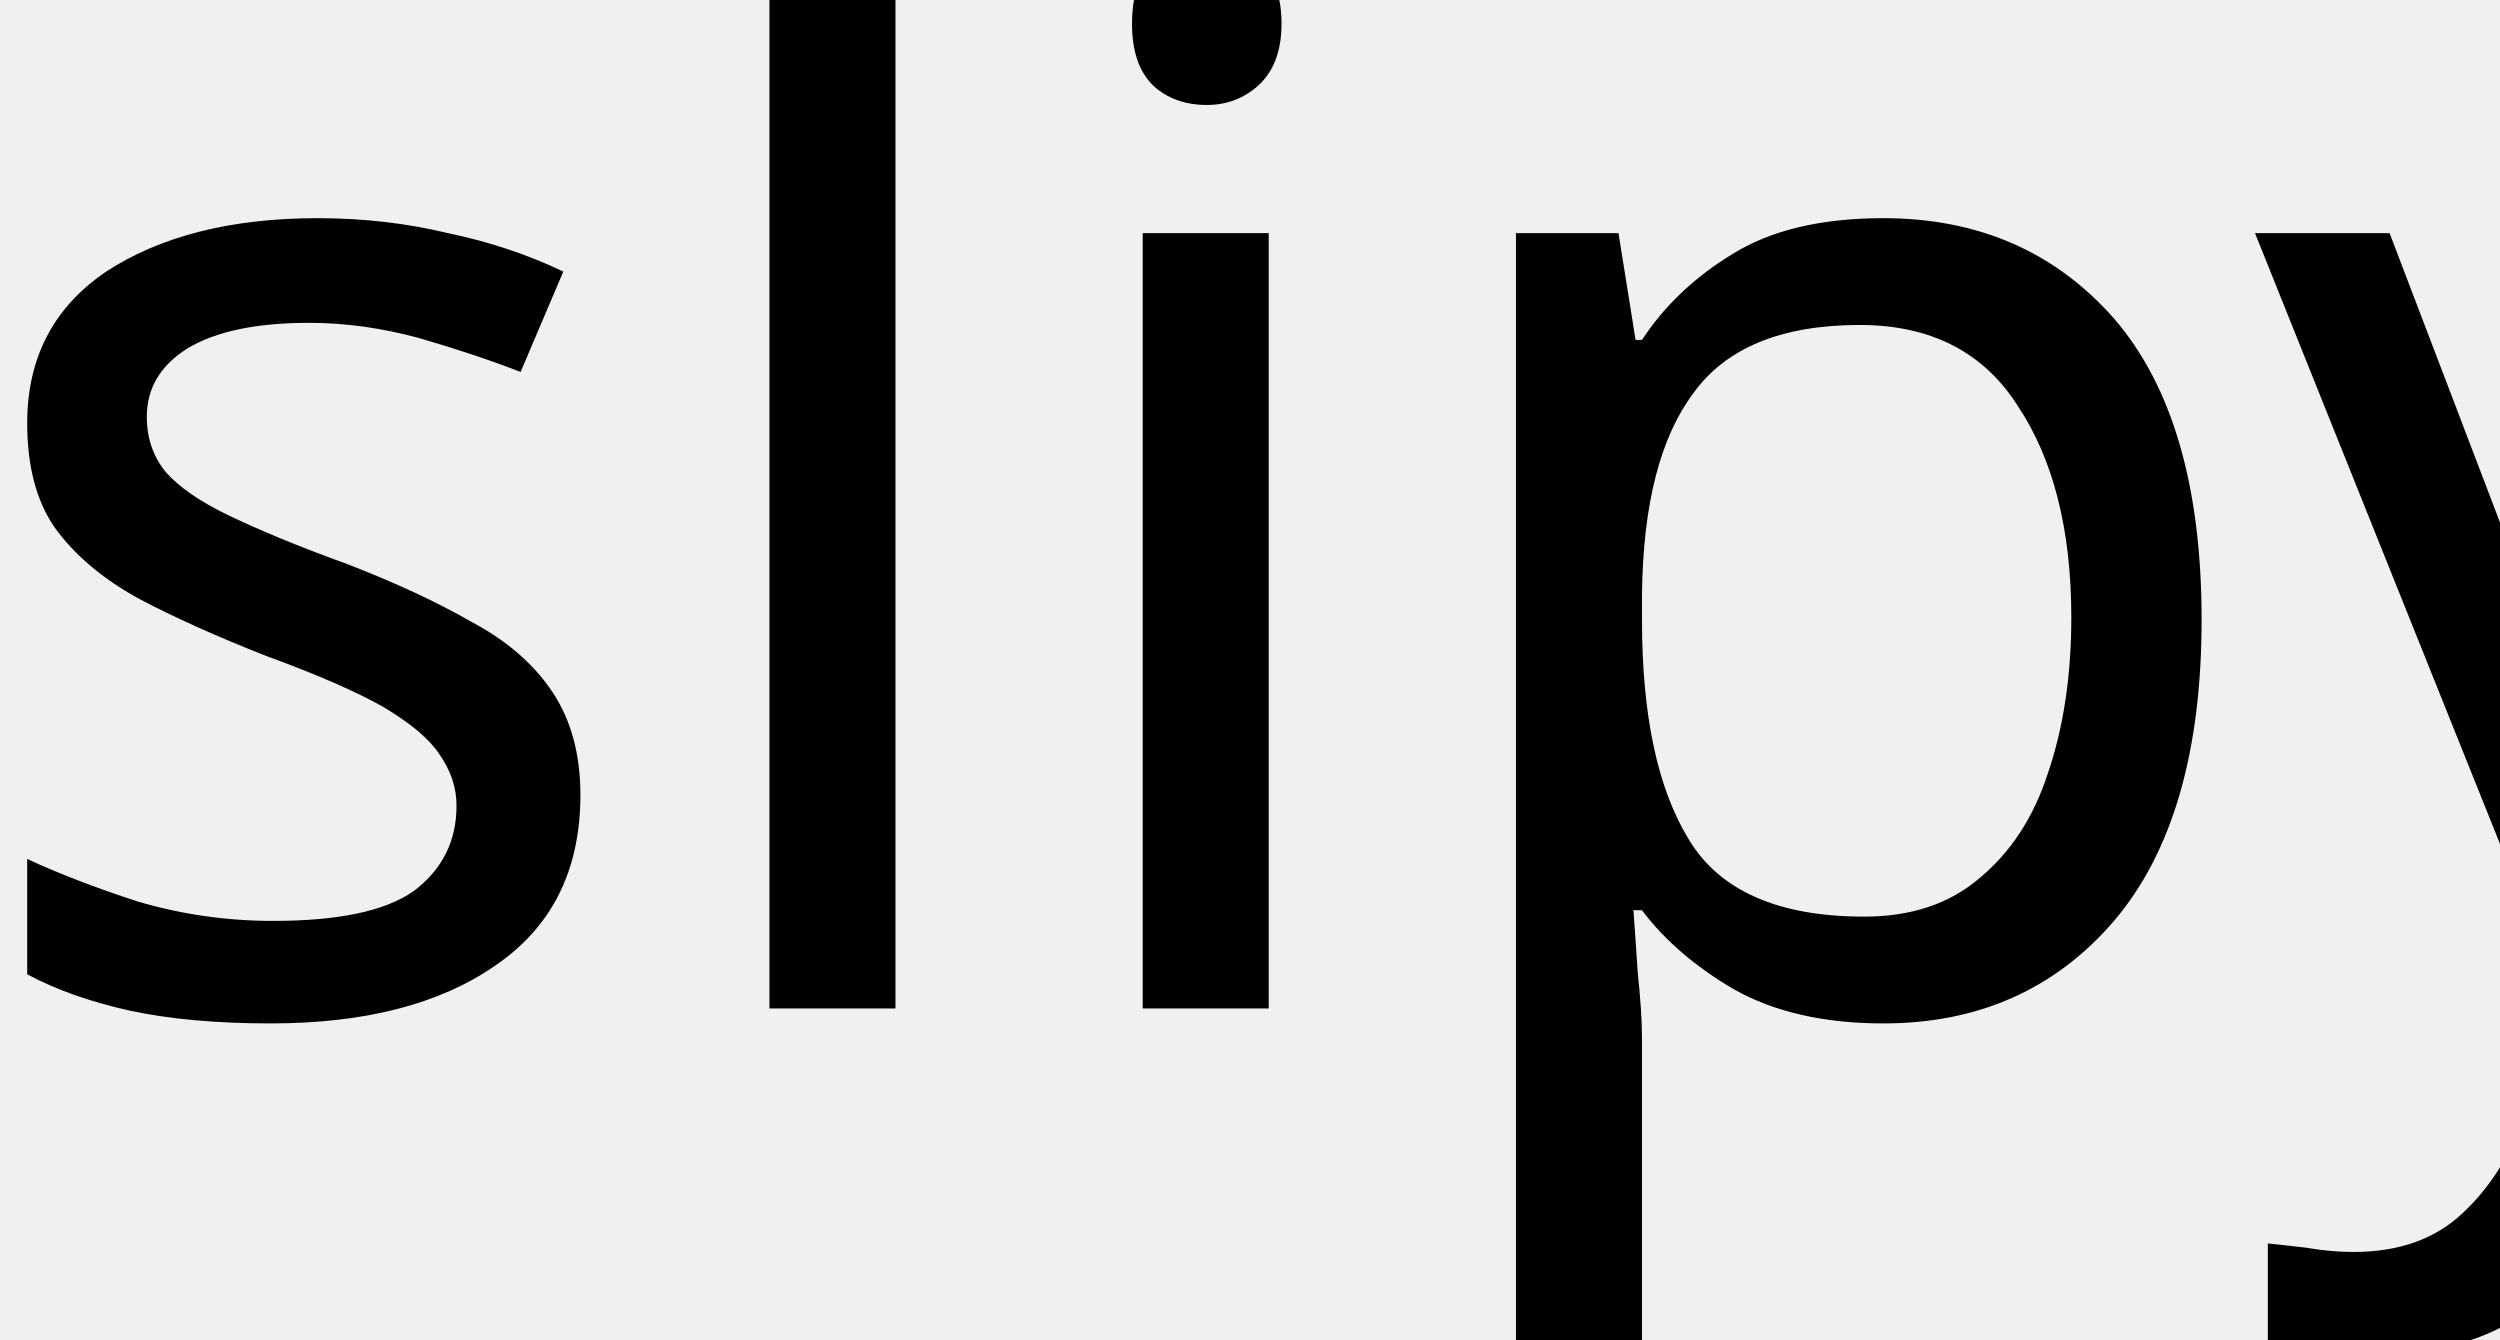
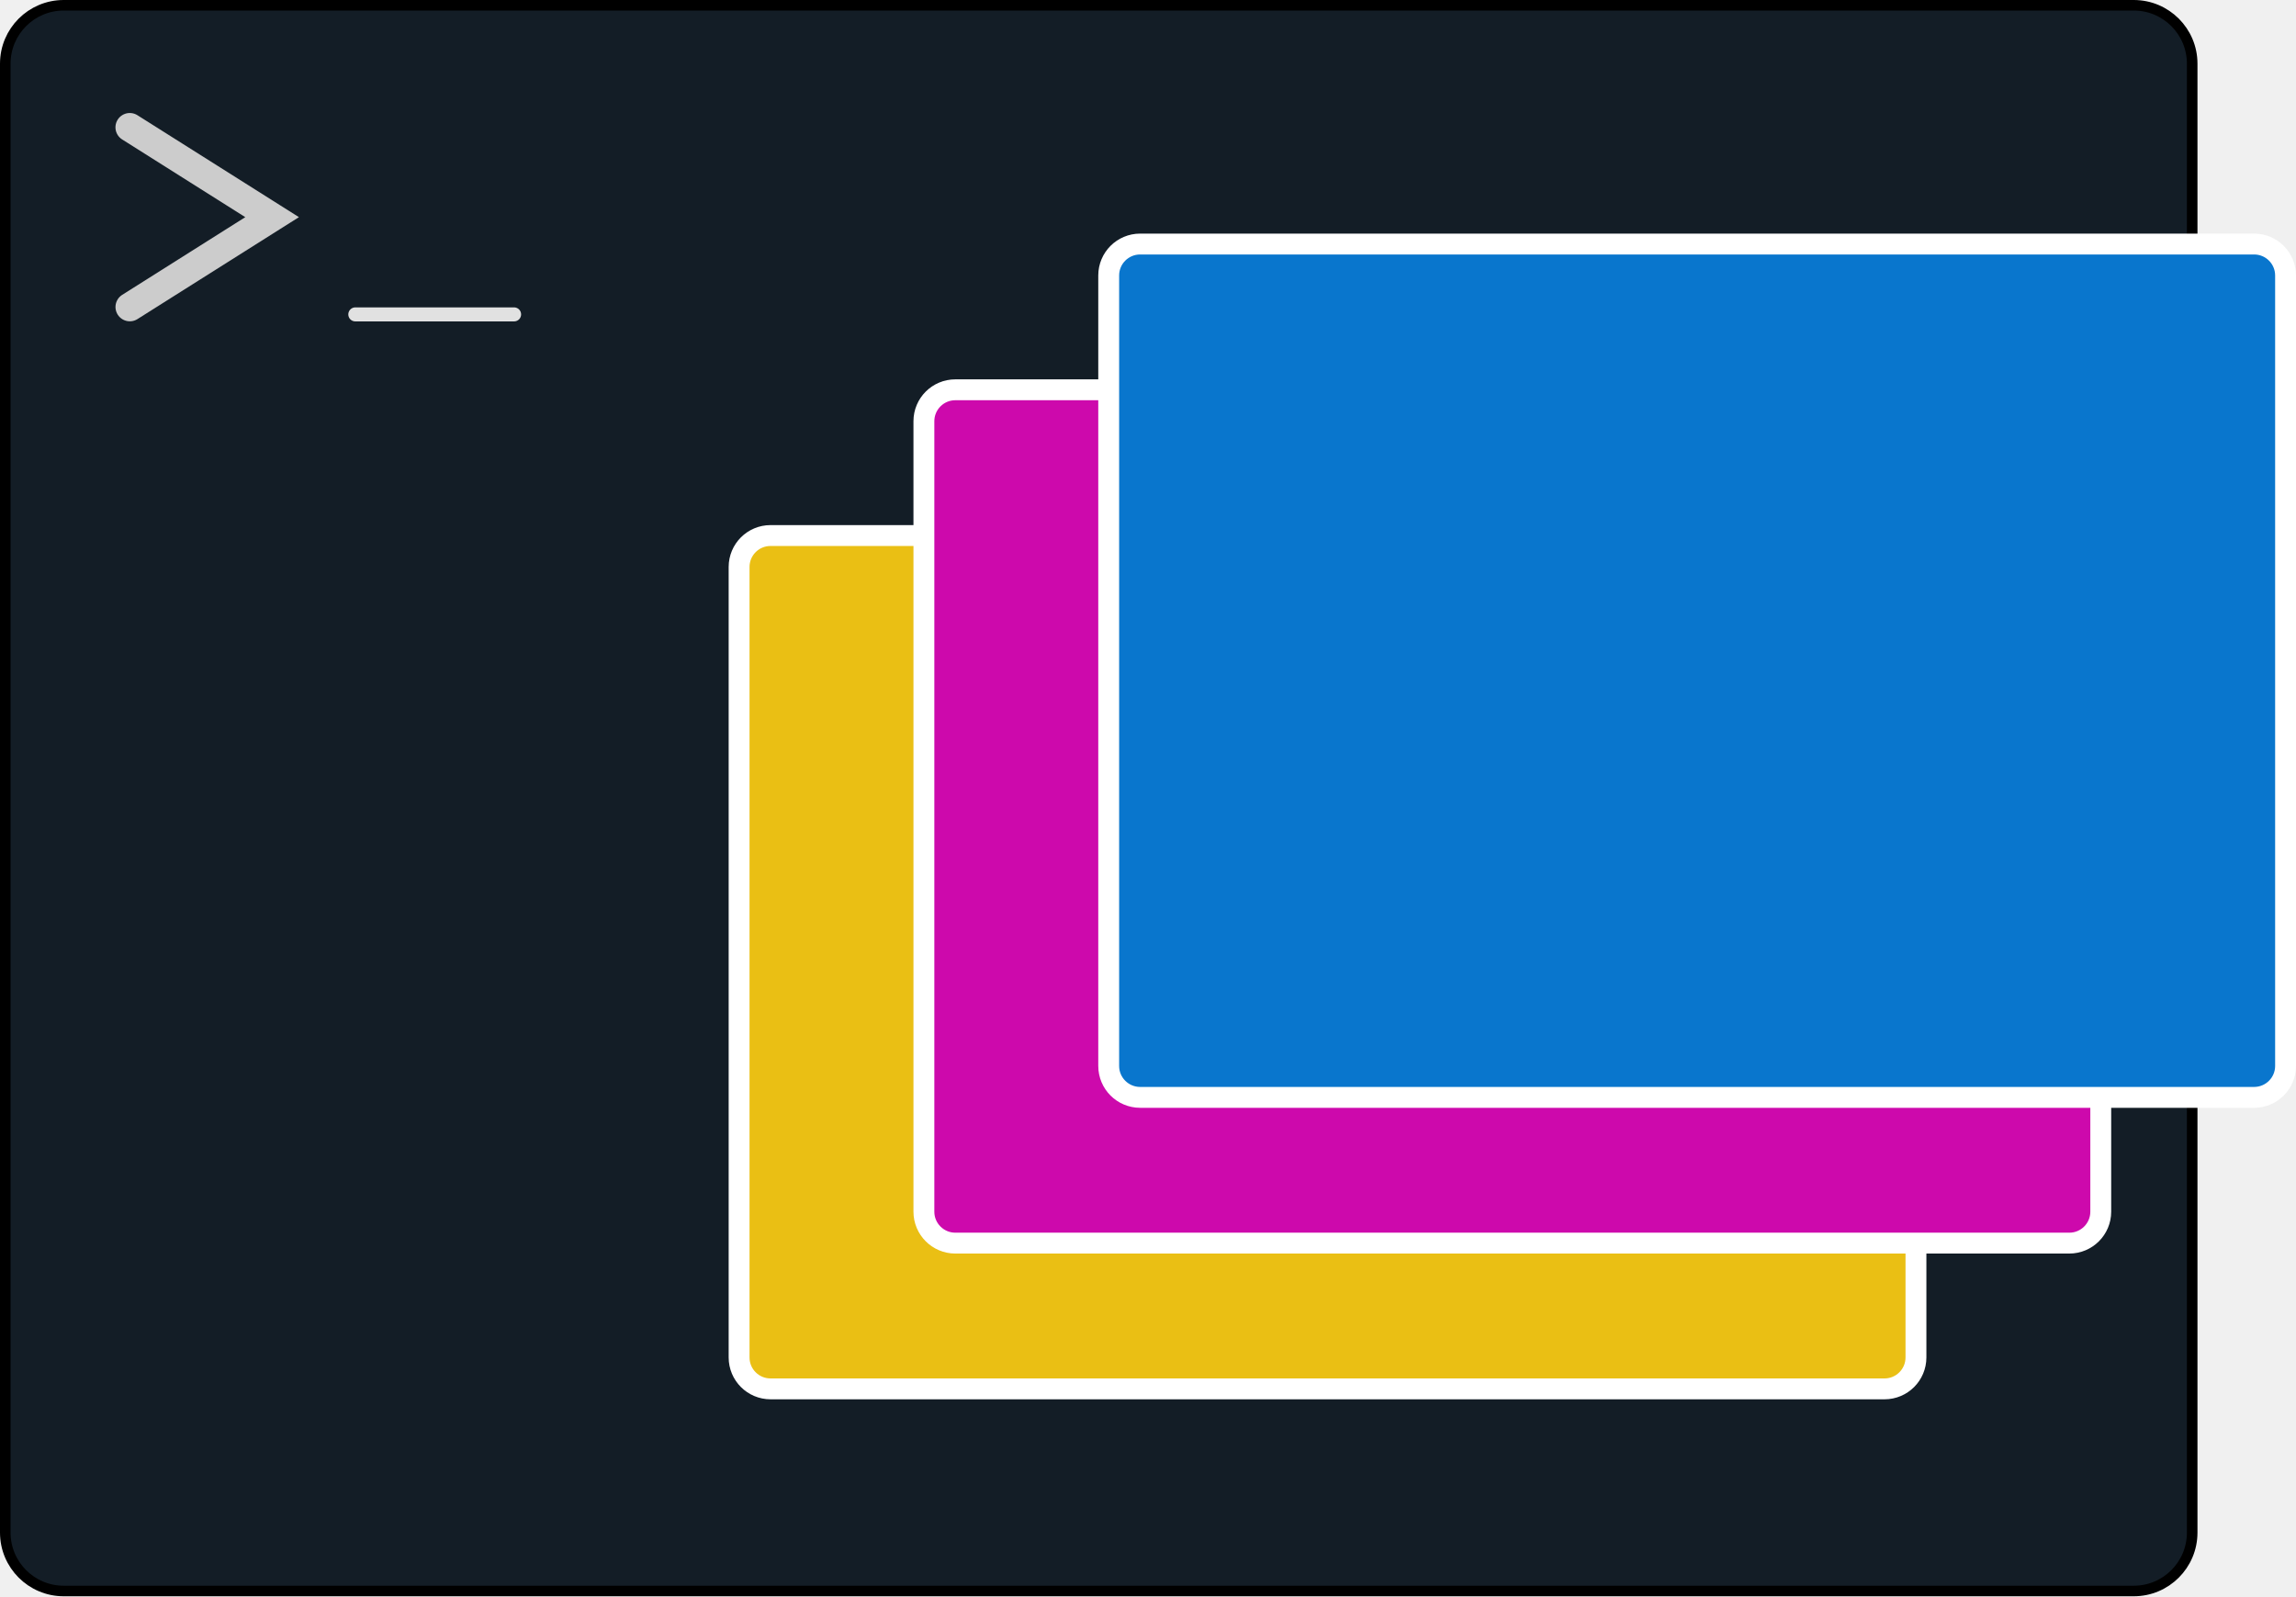
- <svg xmlns="http://www.w3.org/2000/svg" width="18.288mm" height="9.8mm" viewBox="0 0 18.288 9.8" version="1.1" id="svg8">
+ <svg xmlns="http://www.w3.org/2000/svg" width="566.576mm" height="393.929mm" viewBox="0 0 566.576 393.929" version="1.1" id="svg8">
  <defs id="defs2" />
-   <g id="layer1" transform="translate(-81.04716,-114.4314)">
-     <text xml:space="preserve" style="font-style:normal;font-variant:normal;font-weight:normal;font-stretch:normal;font-size:10.583px;line-height:1.25;font-family:Flux;-inkscape-font-specification:Flux;letter-spacing:0px;word-spacing:0px;fill:#000000;fill-opacity:1;stroke:none;stroke-width:0.265" x="80.698" y="121.808" id="text817">
-       <tspan id="tspan815" x="80.698" y="121.808" style="stroke-width:0.265">slipy</tspan>
-     </text>
+   <g id="layer1" transform="translate(115.3329,224.5152)">
+     <rect style="fill:#131d26;fill-opacity:1;stroke:#000000;stroke-width:2.606;stroke-miterlimit:4;stroke-dasharray:none;stroke-dashoffset:0;stroke-opacity:1" id="rect815" width="539.656" height="391.323" x="-114.03" y="-223.212" ry="14.412" />
+     <g id="g874" transform="matrix(7.496548,0,0,7.496548,-496.973,-457.0088)">
+       <path id="path868" d="m 55.181,35.205 4.685,2.957 -4.684,2.957" style="fill:none;stroke:#cccccc;stroke-width:0.943;stroke-linecap:round;stroke-linejoin:miter;stroke-miterlimit:4;stroke-dasharray:none;stroke-opacity:1" />
+       <path id="path870" d="M 67.831,41.363 H 62.605" style="fill:none;stroke:#e1e1e1;stroke-width:0.462;stroke-linecap:round;stroke-linejoin:miter;stroke-miterlimit:4;stroke-dasharray:none;stroke-opacity:1" />
+     </g>
+     <rect style="fill:#eabf14;fill-opacity:1;stroke:#ffffff;stroke-width:5.15;stroke-miterlimit:4;stroke-dasharray:none;stroke-dashoffset:0;stroke-opacity:1" id="rect815-9" width="290.41" height="210.586" x="67.051" y="-92.354" ry="7.756" />
+     <rect style="fill:#cd09ac;fill-opacity:1;stroke:#ffffff;stroke-width:5.15;stroke-miterlimit:4;stroke-dasharray:none;stroke-dashoffset:0;stroke-opacity:1" id="rect815-9-2" width="290.41" height="210.586" x="112.654" y="-128.322" ry="7.756" />
+     <rect style="fill:#0976cd;fill-opacity:1;stroke:#ffffff;stroke-width:5.15;stroke-miterlimit:4;stroke-dasharray:none;stroke-dashoffset:0;stroke-opacity:1" id="rect815-9-2-8" width="290.41" height="210.586" x="158.258" y="-164.29" ry="7.756" />
  </g>
</svg>
